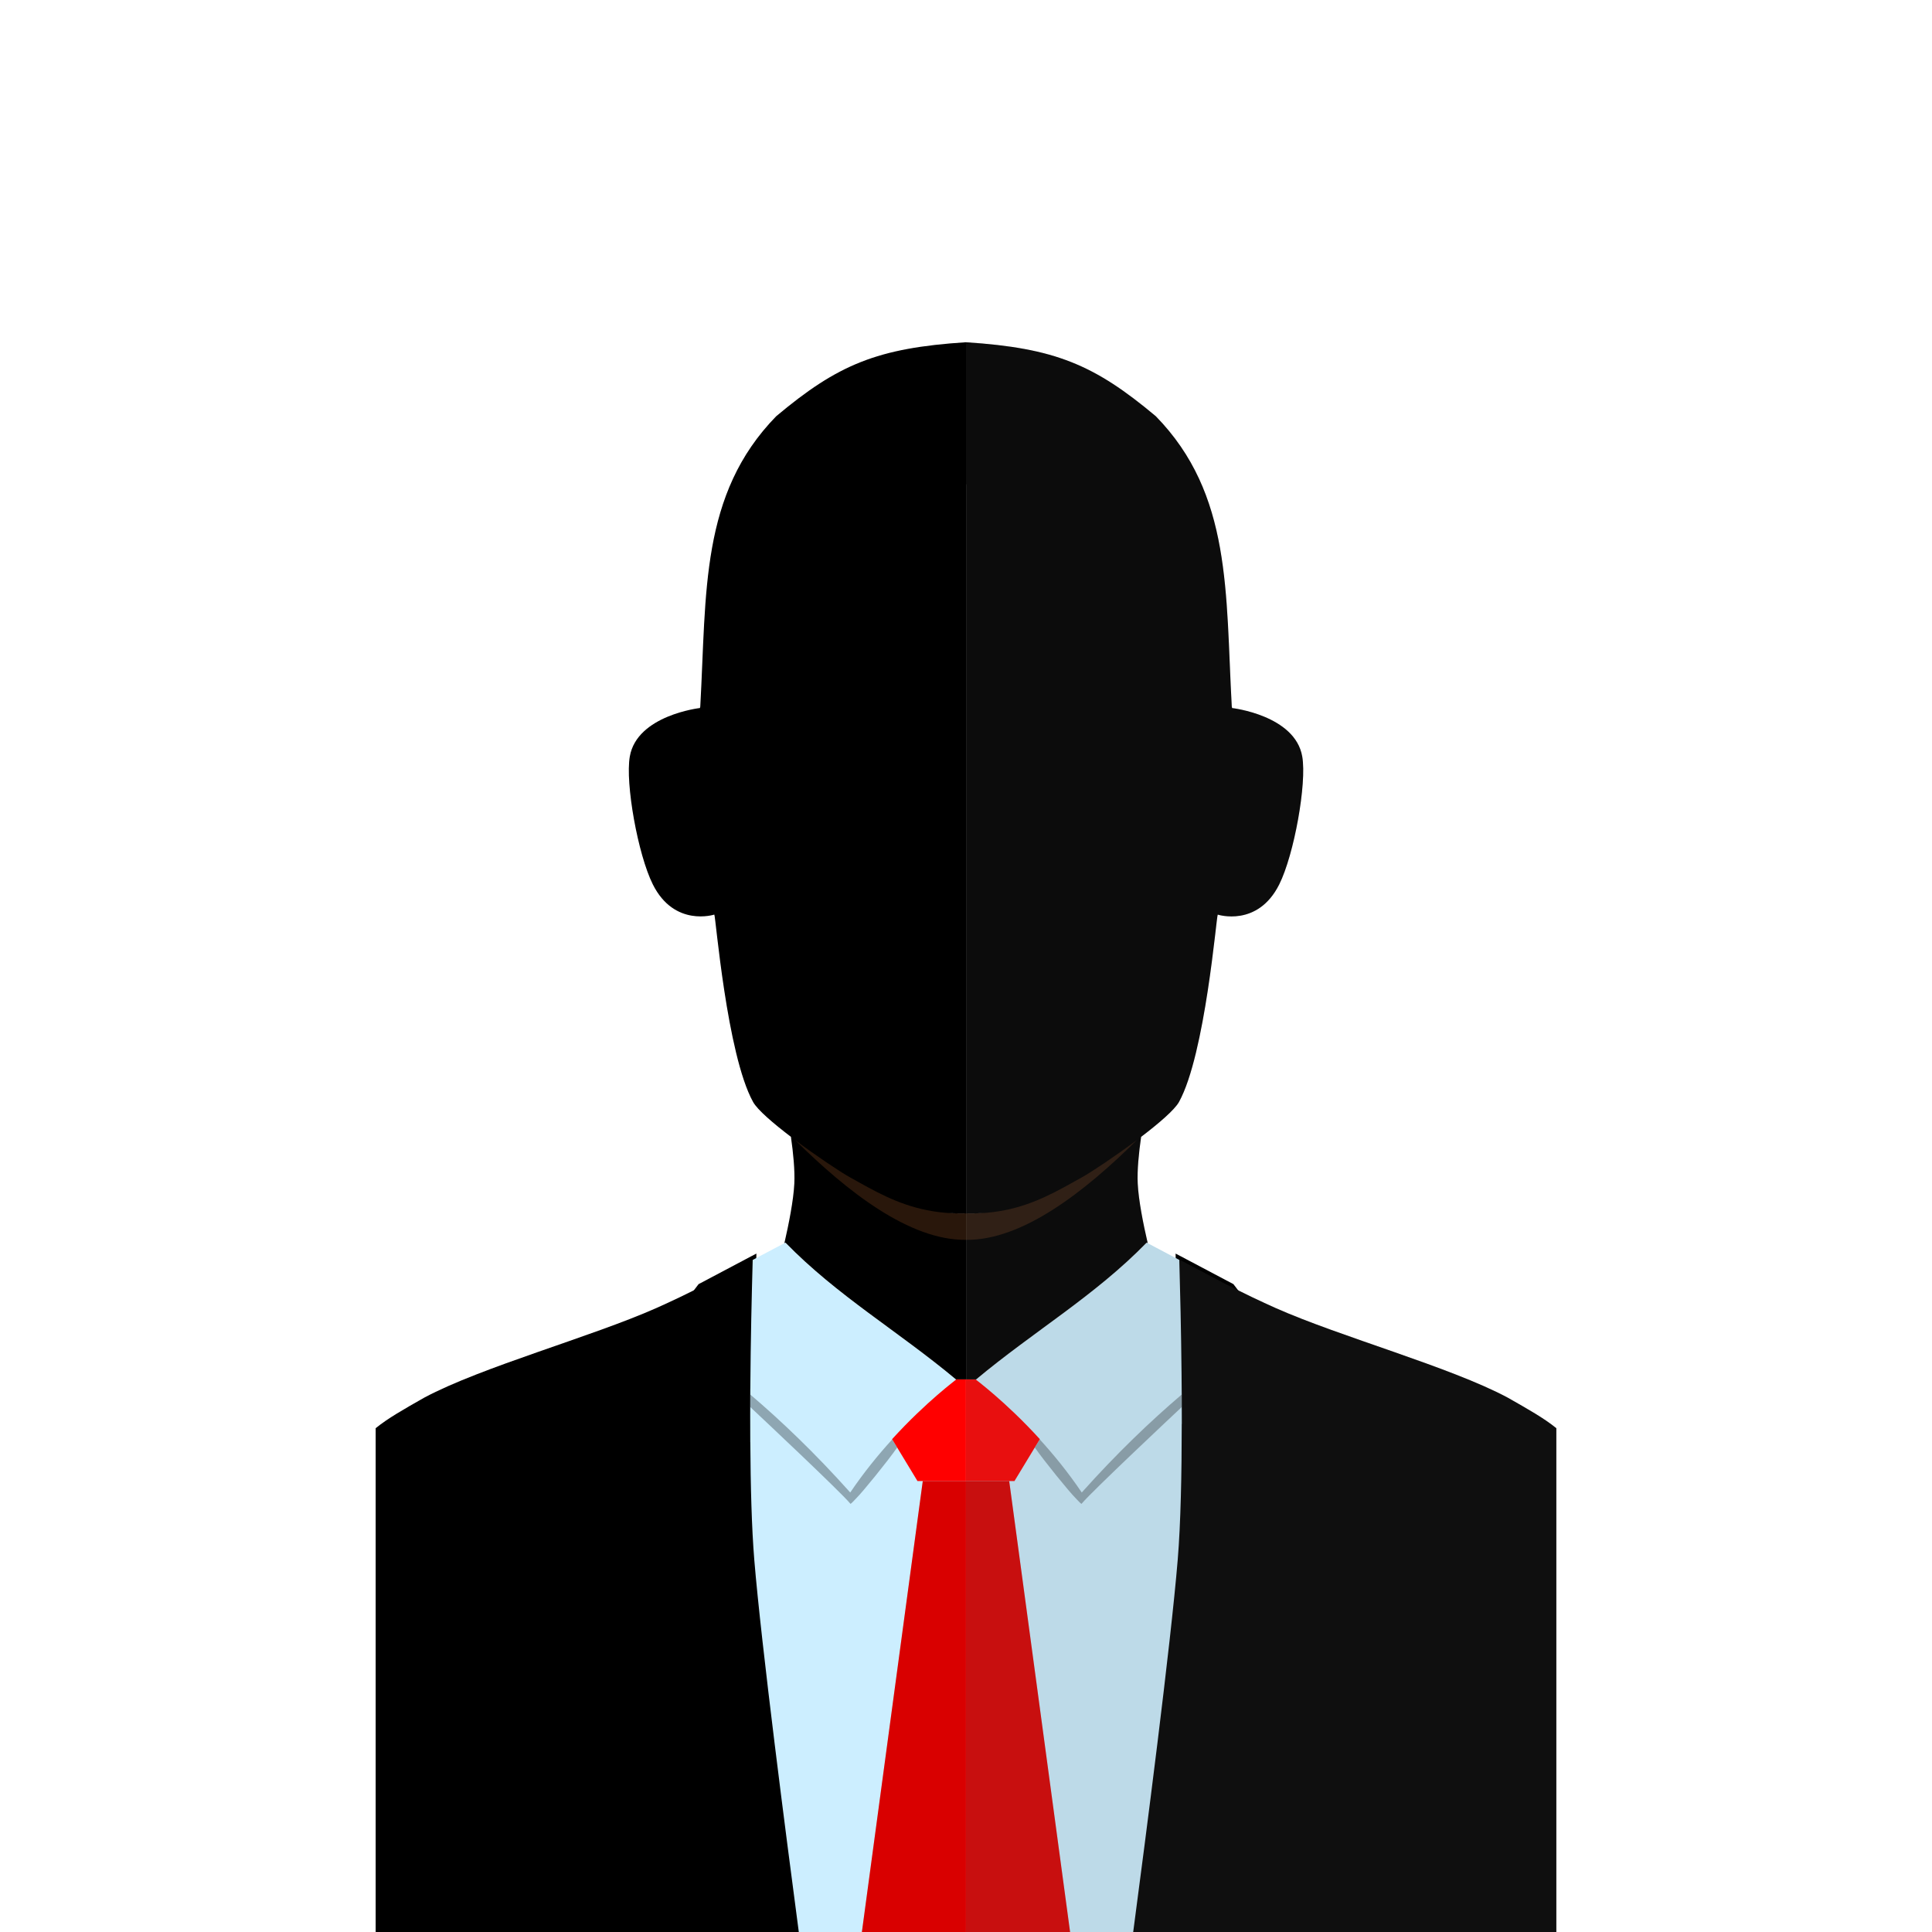
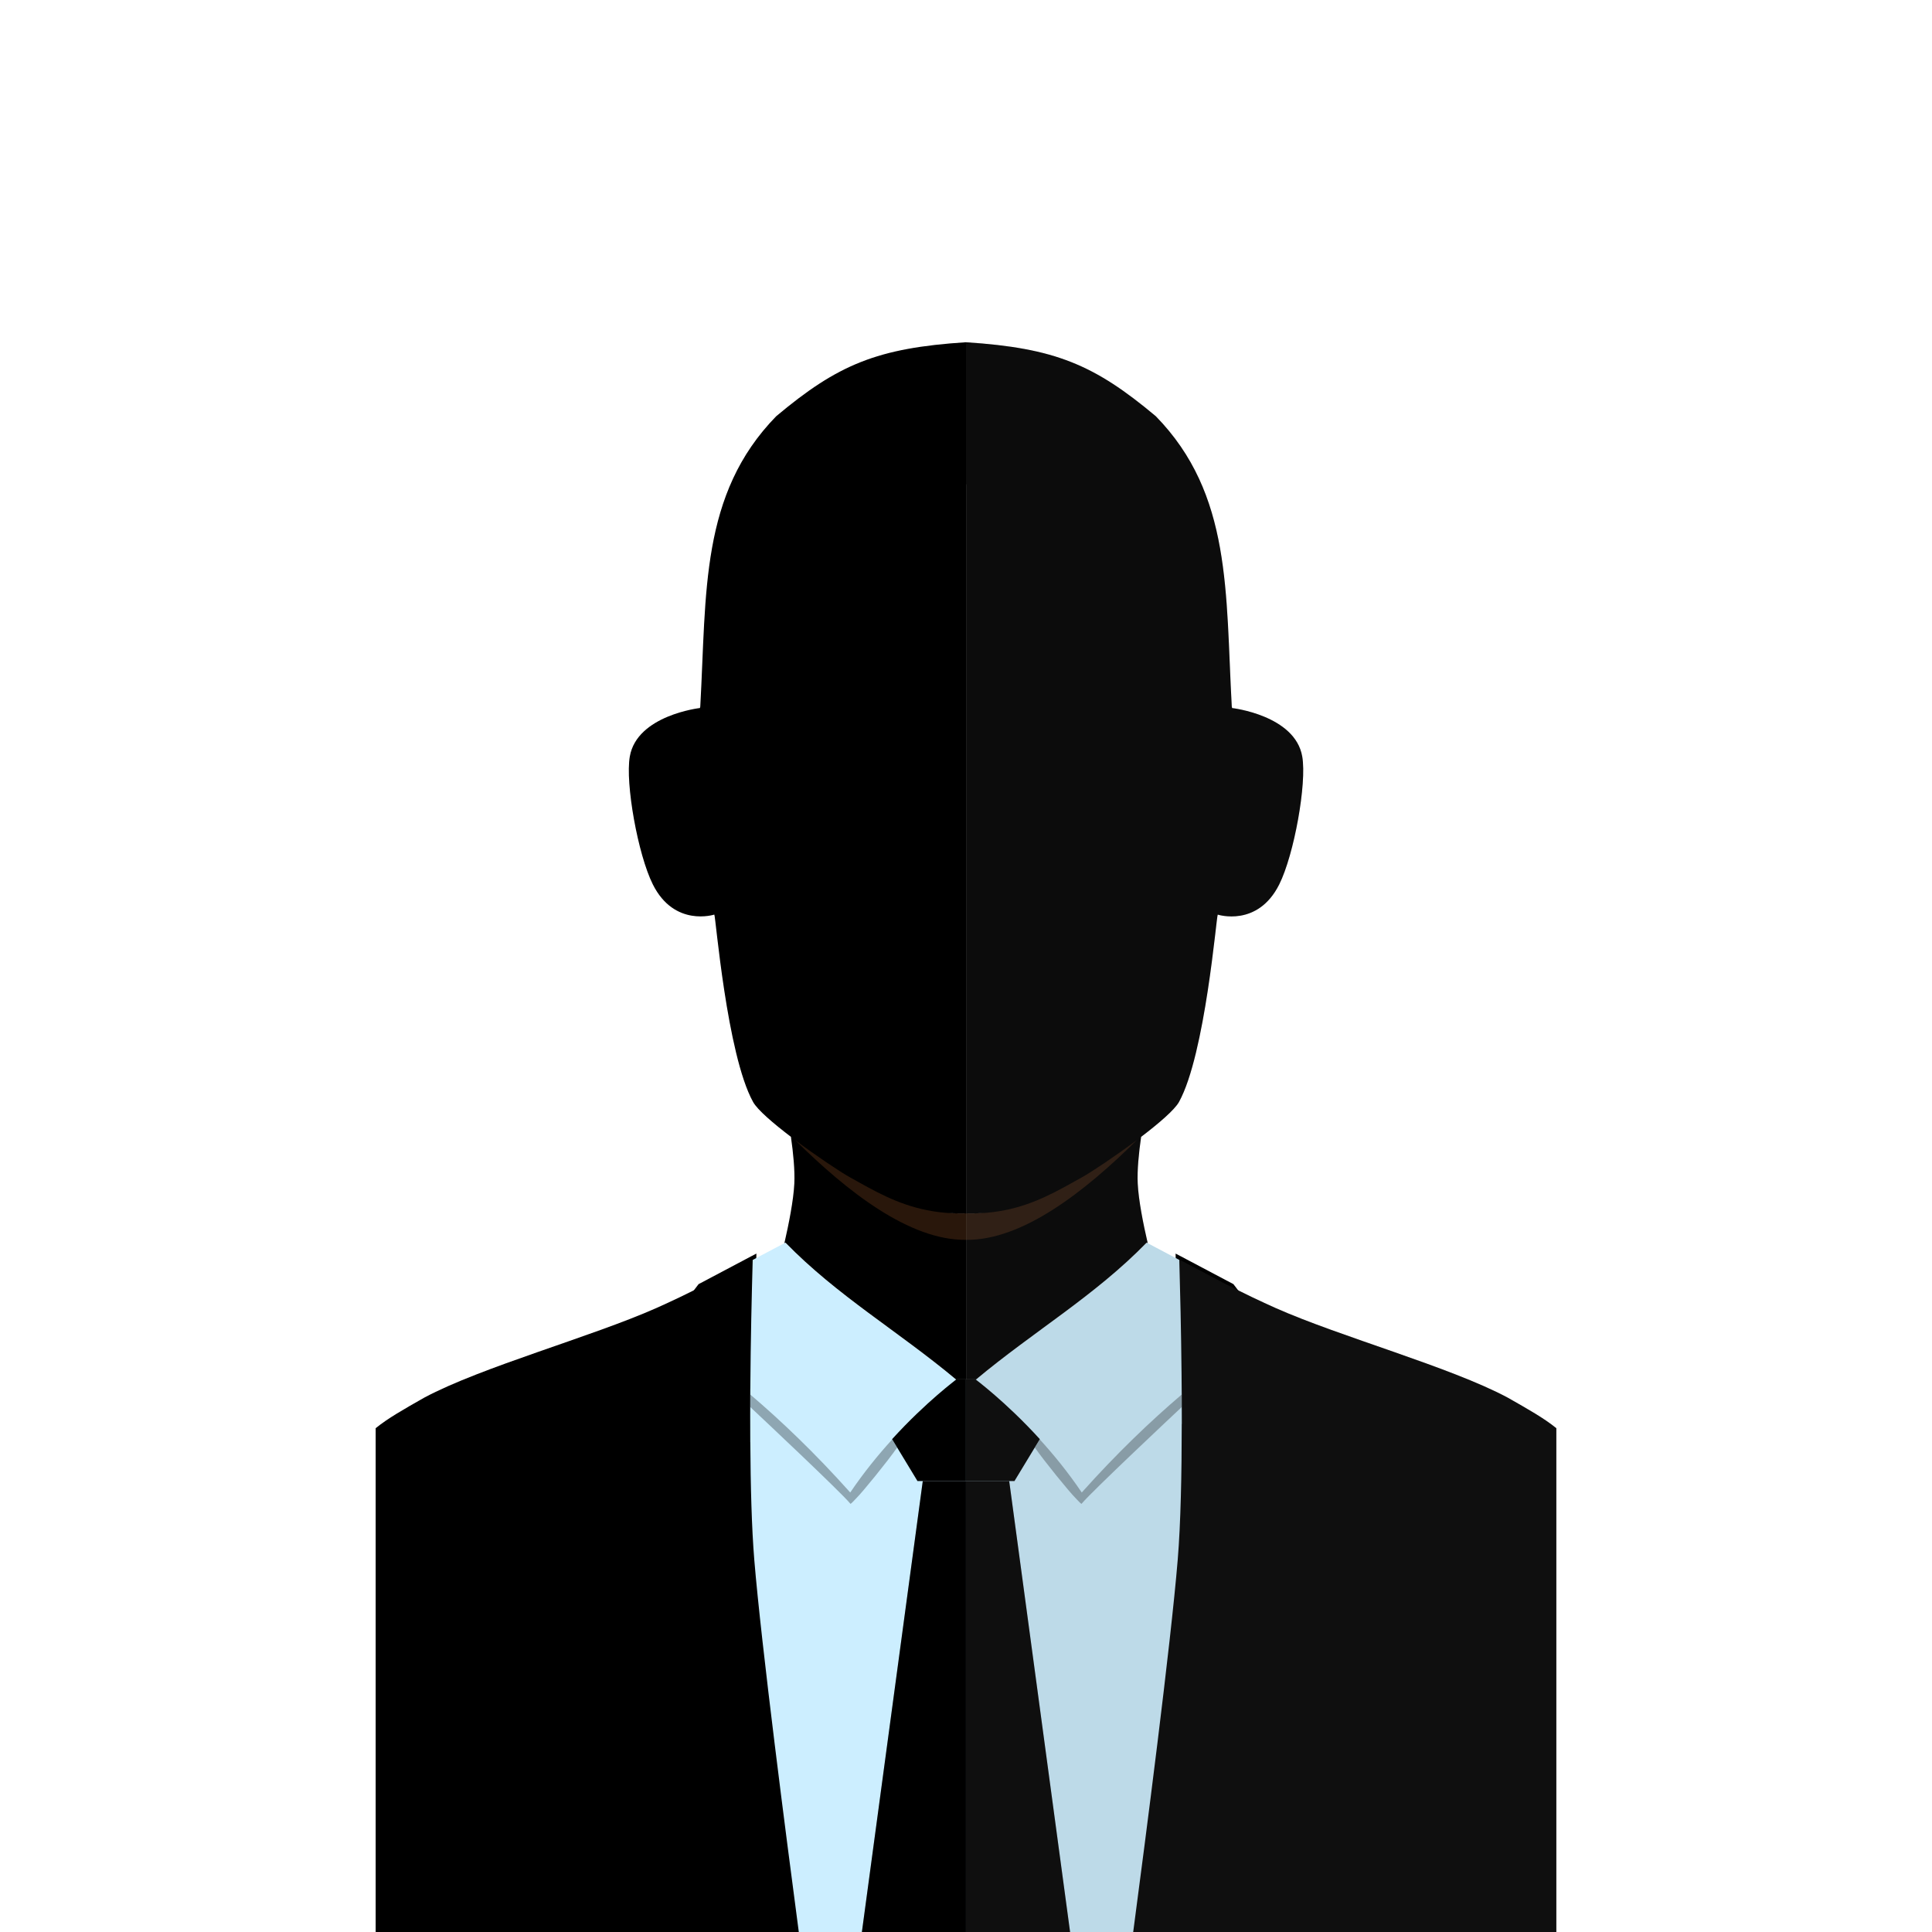
<svg xmlns="http://www.w3.org/2000/svg" height="500px" width="500px" viewBox="0 0 44 72" id="body-svg">
  <defs />
  <g id="Body" style="display: inline">
    <path id="Suit" d="M 12.275 47.871 C 11.685 48.184 10.975 48.518 10.467 48.744 C 8.058 49.815 3.955 50.94 1.816 52.083 C 1.054 52.516 0.459 52.852 0 53.225 L 0 72 L 12.173 72 C 11.822 70.262 9.874 60.867 8.009 57.051 L 9.871 55.051 L 8.515 52.895 L 12.275 47.871 z M 31.725 47.871 L 35.485 52.895 L 34.129 55.051 L 35.991 57.051 C 34.126 60.867 32.178 70.262 31.826 72 L 44 72 L 44 53.225 C 43.541 52.852 42.946 52.516 42.183 52.083 C 40.045 50.94 35.942 49.815 33.533 48.744 C 33.025 48.518 32.315 48.184 31.725 47.871 z " style="fill-rule: evenodd; fill: rgb(0, 0, 0)" />
    <path id="LapelShadow" d="M 8.362 52.896 L 7.962 53.407 L 9.32 55.347 L 7.38 57.379 C 8.412 58.533 10.529 65.793 11.739 72 L 12.173 72 C 11.822 70.263 9.874 60.868 8.009 57.052 L 9.871 55.052 L 8.362 52.896 z M 35.638 52.896 L 34.129 55.052 L 35.991 57.052 C 34.126 60.868 32.178 70.263 31.826 72 L 32.261 72 C 33.471 65.793 35.588 58.533 36.62 57.379 L 34.68 55.347 L 36.038 53.407 L 35.638 52.896 z " style="fill: rgb(0, 0, 0); fill-rule: evenodd; fill-opacity: 0.15" />
    <path id="Lapel" d="M 14.189 46.717 L 13.988 46.822 C 13.68 46.986 12.807 47.447 12.061 47.842 L 12.035 47.855 L 8.199 52.892 L 9.701 55.041 L 7.85 57.028 L 7.89 57.109 C 8.812 58.995 9.768 62.299 10.531 65.338 C 11.289 68.357 11.858 71.113 12.038 72 L 15.903 72 L 15.9 71.982 C 15.44 68.508 14.503 61.293 14.242 58.119 C 13.996 55.124 14.103 49.784 14.184 46.943 L 14.189 46.717 z M 29.811 46.717 L 29.816 46.943 C 29.897 49.784 30.004 55.124 29.758 58.119 C 29.497 61.293 28.56 68.508 28.1 71.982 L 28.097 72 L 31.963 72 C 32.143 71.113 32.711 68.357 33.469 65.338 C 34.232 62.299 35.188 58.995 36.109 57.109 L 36.149 57.028 L 34.299 55.041 L 35.801 52.892 L 31.965 47.855 L 31.94 47.842 C 31.193 47.447 30.32 46.986 30.012 46.822 L 29.811 46.717 z " style="fill-rule: evenodd; fill: rgb(0, 0, 0)" />
    <path id="Shirt" d="M 15.27 46.309 C 15.202 46.344 14.329 46.807 14.051 46.954 C 14.015 48.217 13.975 49.912 13.962 51.753 L 13.961 51.752 C 13.956 52.414 13.956 53.084 13.96 53.745 L 13.962 53.748 C 13.972 55.374 14.012 56.935 14.11 58.13 C 14.372 61.314 15.309 68.525 15.769 72 L 18.12 72 L 21.999 72 L 21.999 55.421 L 22.001 55.421 L 22.001 72 L 25.88 72 L 28.231 72 C 28.691 68.525 29.628 61.314 29.89 58.13 C 30.002 56.769 30.039 54.934 30.04 53.068 L 30.043 53.064 C 30.043 52.699 30.042 52.333 30.04 51.969 C 30.039 51.95 30.039 51.932 30.039 51.913 C 30.038 51.796 30.037 51.68 30.036 51.564 C 30.036 51.461 30.035 51.357 30.034 51.255 C 30.034 51.23 30.034 51.205 30.033 51.18 L 30.033 51.18 C 30.017 49.562 29.981 48.085 29.949 46.954 C 29.671 46.807 28.798 46.344 28.73 46.309 C 26.791 48.299 24.539 49.6 22.369 51.412 C 22.369 51.412 22.362 51.407 22.362 51.407 L 22.001 51.407 L 22.001 51.674 L 21.999 51.674 L 21.999 51.407 L 21.637 51.407 C 21.638 51.407 21.631 51.412 21.631 51.412 C 19.461 49.6 17.209 48.299 15.27 46.309 z M 14.838 52.743 C 14.988 52.879 15.139 53.018 15.292 53.162 C 15.445 53.306 15.599 53.453 15.755 53.605 C 15.911 53.757 16.068 53.912 16.227 54.072 C 16.385 54.231 16.545 54.395 16.706 54.563 C 16.867 54.73 17.029 54.902 17.193 55.079 C 17.356 55.255 17.52 55.436 17.686 55.621 C 17.52 55.436 17.356 55.255 17.193 55.079 C 17.029 54.902 16.867 54.73 16.706 54.563 C 16.545 54.395 16.385 54.231 16.227 54.072 C 16.068 53.912 15.911 53.757 15.755 53.605 C 15.599 53.453 15.445 53.306 15.292 53.162 C 15.139 53.018 14.988 52.879 14.838 52.743 z M 29.162 52.743 C 29.012 52.879 28.861 53.018 28.708 53.162 C 28.555 53.306 28.401 53.453 28.245 53.605 C 28.089 53.757 27.931 53.912 27.773 54.072 C 27.614 54.231 27.455 54.395 27.294 54.563 C 27.133 54.73 26.97 54.902 26.807 55.079 C 26.644 55.255 26.48 55.436 26.314 55.621 C 26.254 55.532 26.193 55.444 26.132 55.358 C 26.193 55.444 26.254 55.532 26.314 55.621 C 26.48 55.436 26.644 55.255 26.807 55.079 C 26.97 54.902 27.133 54.73 27.294 54.563 C 27.455 54.395 27.614 54.231 27.773 54.072 C 27.931 53.912 28.089 53.757 28.245 53.605 C 28.401 53.453 28.555 53.306 28.708 53.162 C 28.861 53.018 29.012 52.879 29.162 52.743 z M 19.252 53.641 C 19.123 53.783 18.991 53.931 18.86 54.085 C 18.794 54.162 18.728 54.24 18.662 54.32 C 18.596 54.4 18.53 54.481 18.465 54.564 C 18.407 54.636 18.35 54.709 18.293 54.783 C 18.35 54.709 18.407 54.636 18.465 54.564 C 18.53 54.482 18.596 54.4 18.662 54.32 C 18.728 54.241 18.794 54.162 18.86 54.085 C 18.992 53.931 19.123 53.783 19.252 53.641 z M 25.394 54.389 C 25.431 54.434 25.467 54.479 25.503 54.524 C 25.467 54.479 25.431 54.434 25.394 54.389 z M 25.575 54.613 C 25.613 54.661 25.65 54.71 25.688 54.758 C 25.651 54.71 25.613 54.661 25.575 54.613 z M 18.24 54.852 C 18.197 54.907 18.155 54.964 18.113 55.02 C 18.155 54.964 18.197 54.908 18.24 54.852 z M 25.769 54.863 C 25.814 54.923 25.859 54.983 25.904 55.043 C 25.859 54.983 25.814 54.923 25.769 54.863 z M 25.935 55.084 C 25.988 55.157 26.042 55.231 26.095 55.305 C 26.042 55.231 25.988 55.157 25.935 55.084 z M 18.056 55.097 C 18.011 55.158 17.966 55.221 17.921 55.283 C 17.966 55.221 18.011 55.158 18.056 55.097 z " style="fill-rule: evenodd; fill: rgb(204, 238, 255)" />
    <path id="CollarShadow" d="M 30.032 51.18 C 30.034 51.424 30.037 51.664 30.039 51.913 C 30.037 51.668 30.036 51.422 30.033 51.18 L 30.032 51.18 z M 21.999 51.674 L 21.999 55.195 L 21.999 55.421 L 22.001 55.421 L 22.001 55.195 L 22.001 51.674 L 21.999 51.674 z M 13.961 51.752 C 13.956 52.414 13.956 53.084 13.96 53.745 L 13.962 53.748 C 13.96 53.313 13.959 52.874 13.96 52.436 C 14.382 52.831 17.292 55.566 17.678 56.024 L 17.697 56.046 C 17.757 56.006 17.82 55.927 17.916 55.831 C 18.159 55.588 19.068 54.471 19.436 53.945 L 20.193 55.195 L 19.252 53.641 C 18.734 54.209 18.191 54.873 17.686 55.621 C 16.363 54.141 15.103 52.943 13.96 51.969 C 13.961 51.895 13.962 51.826 13.962 51.753 L 13.961 51.752 z M 30.04 51.969 C 28.897 52.943 27.637 54.141 26.314 55.621 C 25.807 54.871 25.265 54.208 24.748 53.641 L 24.564 53.945 C 24.932 54.471 25.841 55.588 26.084 55.831 C 26.18 55.927 26.243 56.006 26.303 56.046 L 26.322 56.024 C 26.708 55.566 29.618 52.831 30.04 52.436 C 30.04 52.646 30.04 52.857 30.04 53.068 L 30.043 53.064 C 30.043 52.699 30.042 52.333 30.04 51.969 z " style="fill: rgb(0, 0, 0); fill-rule: evenodd; fill-opacity: 0.304" />
    <g id="TieGroup" style="display: inline">
-       <path fill="#ff0000" id="Tie" d="M 20.389,55.195 18.12,72 h 3.879 V 55.195 Z m 1.611,0 V 72 h 3.879 L 23.61,55.195 Z" style="fill-rule: evenodd" />
-       <path fill="#ff0000" id="TieKnot" d="m 21.637,51.407 c 0.023,-0.007 -1.103,0.811 -2.391,2.226 l 0.946,1.562 h 1.806 v -3.788 z m 0.363,0 v 3.788 h 1.806 l 0.946,-1.562 c -1.288,-1.415 -2.413,-2.233 -2.391,-2.226 z" style="fill-rule: evenodd" />
+       <path id="Tie" d="M 20.389,55.195 18.12,72 h 3.879 V 55.195 Z m 1.611,0 V 72 h 3.879 L 23.61,55.195 Z" style="fill-rule: evenodd" />
+       <path id="TieKnot" d="m 21.637,51.407 c 0.023,-0.007 -1.103,0.811 -2.391,2.226 l 0.946,1.562 h 1.806 v -3.788 z m 0.363,0 v 3.788 h 1.806 l 0.946,-1.562 c -1.288,-1.415 -2.413,-2.233 -2.391,-2.226 z" style="fill-rule: evenodd" />
      <path id="TieTint" d="M 20.389,55.195 18.12,72 h 3.879 V 55.195 Z m 1.611,0 V 72 h 3.879 L 23.61,55.195 Z" style="fill: rgb(0, 0, 0); fill-opacity: 0.15; fill-rule: evenodd" />
    </g>
    <g id="BowtieGroup" style="display: none">
-       <path fill="#ff0000" d="m 15.995,50.022 c -0.056,6.37e-4 -0.101,0.006 -0.136,0.015 -0.968,0.265 -0.773,2.923 -0.699,3.83 0.074,0.907 0.552,3.091 0.846,3.427 0.294,0.336 3.127,-1.042 3.826,-1.68 0.319,-0.292 0.653,-0.66 0.922,-0.975 3.6e-4,3.26e-4 7.05e-4,7.4e-4 0.001,10e-4 0.058,0.053 0.315,0.286 0.513,0.335 0.085,0.021 0.357,0.034 0.732,0.04 0.375,-0.006 0.647,-0.018 0.732,-0.04 0.198,-0.05 0.455,-0.283 0.513,-0.335 3.28e-4,-2.93e-4 6.73e-4,-7.07e-4 0.001,-10e-4 0.269,0.315 0.603,0.683 0.922,0.975 0.699,0.638 3.531,2.016 3.826,1.68 0.294,-0.336 0.773,-2.52 0.846,-3.427 0.074,-0.907 0.268,-3.565 -0.699,-3.83 -0.034,-0.009 -0.079,-0.015 -0.136,-0.015 -0.499,-0.006 -1.883,0.379 -4.589,1.935 -0.375,-0.302 -0.782,-0.596 -1.416,-0.596 -0.634,0 -1.041,0.294 -1.416,0.596 -2.706,-1.556 -4.09,-1.94 -4.589,-1.935 z" id="Bowtie" style="fill-rule: evenodd" />
+       <path d="m 15.995,50.022 c -0.056,6.37e-4 -0.101,0.006 -0.136,0.015 -0.968,0.265 -0.773,2.923 -0.699,3.83 0.074,0.907 0.552,3.091 0.846,3.427 0.294,0.336 3.127,-1.042 3.826,-1.68 0.319,-0.292 0.653,-0.66 0.922,-0.975 3.6e-4,3.26e-4 7.05e-4,7.4e-4 0.001,10e-4 0.058,0.053 0.315,0.286 0.513,0.335 0.085,0.021 0.357,0.034 0.732,0.04 0.375,-0.006 0.647,-0.018 0.732,-0.04 0.198,-0.05 0.455,-0.283 0.513,-0.335 3.28e-4,-2.93e-4 6.73e-4,-7.07e-4 0.001,-10e-4 0.269,0.315 0.603,0.683 0.922,0.975 0.699,0.638 3.531,2.016 3.826,1.68 0.294,-0.336 0.773,-2.52 0.846,-3.427 0.074,-0.907 0.268,-3.565 -0.699,-3.83 -0.034,-0.009 -0.079,-0.015 -0.136,-0.015 -0.499,-0.006 -1.883,0.379 -4.589,1.935 -0.375,-0.302 -0.782,-0.596 -1.416,-0.596 -0.634,0 -1.041,0.294 -1.416,0.596 -2.706,-1.556 -4.09,-1.94 -4.589,-1.935 z" id="Bowtie" style="fill-rule: evenodd" />
      <path d="m 20.579,51.961 c -0.336,0.269 -0.285,1.579 -0.151,2.049 0.068,0.239 0.16,0.48 0.327,0.631 0.058,0.053 0.315,0.286 0.513,0.335 0.085,0.021 0.357,0.034 0.732,0.04 0.375,-0.006 0.647,-0.018 0.732,-0.04 0.198,-0.05 0.455,-0.283 0.513,-0.335 0.167,-0.151 0.259,-0.392 0.327,-0.631 0.134,-0.47 0.185,-1.781 -0.151,-2.049 -0.377,-0.303 -0.784,-0.6 -1.421,-0.6 -0.637,0 -1.044,0.296 -1.421,0.6 z m -3.483,1.139 c -0.09,0.002 -0.145,0.029 -0.162,0.096 -0.46,1.789 1.983,0.496 2.755,0.647 0.178,0.035 0.365,0.049 0.548,0.05 -0.041,-0.212 -0.092,-0.309 -0.095,-0.592 -1.598,0.261 -2.656,-0.209 -3.046,-0.202 z m 9.785,0 c -0.408,0.01 -1.456,0.458 -3.023,0.202 -0.003,0.282 -0.054,0.38 -0.095,0.592 0.183,-0.002 0.371,-0.015 0.548,-0.05 0.773,-0.151 3.215,1.142 2.755,-0.647 -0.019,-0.073 -0.082,-0.099 -0.186,-0.096 z" id="BowtieShadow" style="fill: rgb(0, 0, 0); fill-opacity: 0.13; fill-rule: evenodd" />
    </g>
    <path id="Head" d="m 22,12.754 c -3.311,0.214 -4.781,0.835 -7.072,2.757 -2.841,2.911 -2.594,6.565 -2.831,10.823 -10e-4,0.004 -0.013,0.052 -0.013,0.052 0,0 -2.345,0.267 -2.613,1.807 -0.174,0.998 0.301,3.652 0.858,4.766 0.804,1.607 2.291,1.125 2.291,1.125 0.048,0.028 0.463,5.204 1.444,6.981 0.161,0.293 0.749,0.797 1.412,1.302 0.086,0.602 0.15,1.25 0.126,1.741 -0.031,0.626 -0.206,1.506 -0.37,2.221 0.004,-0.002 0.037,-0.02 0.039,-0.021 1.94,1.99 4.191,3.291 6.362,5.104 0.004,-0.004 0.007,-0.006 0.006,-0.006 h 0.362 v -6.188 c -0.118,0.003 -0.232,0.003 -0.345,5.17e-4 0.112,0.003 0.227,0.003 0.345,-5.17e-4 v -27.168 c 3.6e-4,-2e-5 7.14e-4,2.2e-5 10e-4,0 3.2e-4,2.2e-5 6.73e-4,-2e-5 0.001,0 v 27.168 c 0.118,0.003 0.232,0.003 0.345,5.17e-4 -0.112,0.003 -0.227,0.003 -0.345,-5.17e-4 v 6.188 h 0.362 c -0.001,-3e-4 0.001,0.002 0.006,0.006 2.171,-1.812 4.422,-3.113 6.362,-5.104 0.002,0.001 0.035,0.019 0.039,0.021 C 28.606,45.615 28.431,44.735 28.4,44.109 c -0.025,-0.492 0.04,-1.139 0.126,-1.741 0.662,-0.504 1.25,-1.009 1.412,-1.302 0.981,-1.778 1.396,-6.953 1.444,-6.981 0,0 1.487,0.482 2.291,-1.125 0.557,-1.114 1.032,-3.768 0.858,-4.766 -0.268,-1.54 -2.613,-1.807 -2.613,-1.807 0,0 -0.012,-0.047 -0.013,-0.052 -0.237,-4.258 0.01,-7.912 -2.831,-10.823 -2.292,-1.922 -3.761,-2.543 -7.072,-2.757 z m -6.464,29.66 c 0.069,0.052 0.139,0.105 0.209,0.157 -0.07,-0.052 -0.14,-0.104 -0.209,-0.157 z m 0.265,0.198 c 0.167,0.123 0.334,0.242 0.498,0.358 -0.164,-0.116 -0.331,-0.235 -0.498,-0.358 z m 12.397,0 c -0.171,0.126 -0.341,0.248 -0.508,0.366 0.167,-0.118 0.338,-0.24 0.508,-0.366 z m -0.585,0.42 c -0.155,0.108 -0.303,0.21 -0.443,0.305 0.141,-0.095 0.289,-0.196 0.443,-0.305 z m -11.213,0.01 c 0.156,0.109 0.307,0.213 0.449,0.308 -0.142,-0.096 -0.292,-0.198 -0.449,-0.308 z m 0.535,0.366 c 0.147,0.098 0.285,0.188 0.402,0.262 -0.117,-0.074 -0.253,-0.163 -0.402,-0.262 z m 10.112,0.011 c -0.146,0.097 -0.278,0.183 -0.394,0.256 0.113,-0.072 0.251,-0.161 0.394,-0.256 z m -9.654,0.286 c 0.046,0.029 0.092,0.058 0.131,0.081 0.053,0.032 0.098,0.059 0.136,0.08 -0.038,-0.021 -0.084,-0.048 -0.136,-0.08 -0.039,-0.023 -0.086,-0.053 -0.131,-0.081 z m 9.076,0.084 c -0.05,0.03 -0.095,0.056 -0.131,0.076 0.036,-0.02 0.081,-0.046 0.131,-0.076 z M 18.13,44.126 c 0.128,0.071 0.258,0.141 0.389,0.21 -0.131,-0.069 -0.26,-0.139 -0.389,-0.21 z m 7.74,0 c -0.128,0.071 -0.257,0.141 -0.389,0.21 0.131,-0.069 0.261,-0.139 0.389,-0.21 z m -4.775,1.056 c 0.042,0.004 0.084,0.009 0.127,0.013 -0.043,-0.004 -0.085,-0.008 -0.127,-0.013 z m 1.81,0 c -0.042,0.005 -0.084,0.009 -0.127,0.013 0.043,-0.004 0.085,-0.008 0.127,-0.013 z m -1.572,0.022 c 0.097,0.007 0.196,0.012 0.298,0.015 -0.052,-0.001 -0.103,-0.003 -0.154,-0.006 -0.003,-1.57e-4 -0.006,-3.56e-4 -0.009,-5.17e-4 -0.045,-0.002 -0.09,-0.005 -0.134,-0.009 z m 1.334,0 c -0.044,0.003 -0.089,0.006 -0.134,0.009 -0.003,1.61e-4 -0.006,3.6e-4 -0.009,5.17e-4 -0.05,0.003 -0.101,0.004 -0.153,0.006 0.101,-0.003 0.199,-0.008 0.296,-0.015 z" style="fill-rule: evenodd" />
    <path id="NeckShadow" d="m 15.625,42.48 c 1.954,1.935 4.277,3.751 6.375,3.725 2.099,0.026 4.422,-1.79 6.375,-3.725 -0.818,0.613 -1.706,1.201 -2.032,1.382 -0.001,7e-4 -0.003,0.002 -0.004,0.003 h -5.17e-4 c -0.175,0.097 -0.35,0.196 -0.528,0.294 -0.059,0.033 -0.119,0.065 -0.178,0.097 -0.866,0.468 -1.805,0.892 -3.1,0.957 -3.2e-4,1.8e-5 -6.93e-4,-1.7e-5 -0.001,0 -10e-4,4.3e-5 -0.002,-4.2e-5 -0.003,0 -0.002,1.28e-4 -0.005,4.04e-4 -0.007,5.17e-4 -0.048,0.002 -0.097,0.004 -0.146,0.006 -0.018,4.6e-4 -0.037,6.82e-4 -0.055,10e-4 -0.031,5.63e-4 -0.063,8.64e-4 -0.095,0.001 -0.027,1.52e-4 -0.054,1.52e-4 -0.081,0 -0.048,-3e-4 -0.097,-7.67e-4 -0.146,-0.002 h -5.16e-4 -5.17e-4 c -0.049,0.001 -0.098,0.002 -0.146,0.002 -0.027,1.52e-4 -0.054,1.52e-4 -0.081,0 -0.032,-1.69e-4 -0.063,-4.7e-4 -0.095,-0.001 -0.018,-3.52e-4 -0.037,-5.74e-4 -0.055,-10e-4 -0.049,-0.001 -0.098,-0.003 -0.146,-0.006 -0.002,-1.13e-4 -0.005,-3.89e-4 -0.007,-5.17e-4 -8.5e-4,-4.2e-5 -0.002,4.3e-5 -0.003,0 -3.4e-4,-1.7e-5 -7.13e-4,1.8e-5 -0.001,0 -1.295,-0.065 -2.234,-0.489 -3.1,-0.957 -0.06,-0.032 -0.119,-0.065 -0.178,-0.097 -0.177,-0.098 -0.352,-0.197 -0.528,-0.294 h -5.17e-4 c -9.99e-4,-6.7e-4 -0.003,-0.002 -0.004,-0.003 -0.326,-0.181 -1.214,-0.77 -2.032,-1.382 z" style="fill: rgb(160, 90, 44); fill-opacity: 0.261; fill-rule: evenodd" />
    <path d="m 28.729,46.309 c 0.068,0.036 0.941,0.498 1.219,0.645 0.005,0.186 0.011,0.402 0.016,0.606 -0.005,-0.208 -0.011,-0.433 -0.016,-0.621 0.285,0.151 1.08,0.571 1.784,0.944 l -0.008,-0.011 c 0.59,0.312 1.3,0.646 1.808,0.872 2.409,1.071 6.512,2.197 8.651,3.339 0.762,0.433 1.357,0.77 1.816,1.142 V 72 H 32.26 v 5.16e-4 H 31.826 28.23 V 72 H 25.879 22 v -16.805 -3.788 h 0.362 c -0.001,-3.39e-4 0.001,0.002 0.006,0.006 2.171,-1.812 4.422,-3.113 6.362,-5.104 z" id="RightTint" style="fill: rgb(102, 102, 102); fill-opacity: 0.15; fill-rule: evenodd" />
    <path d="m 22,12.754 v 5.297 c 3.6e-4,2e-5 7.06e-4,-2.1e-5 10e-4,0 v 27.168 h -5.17e-4 -5.16e-4 v 0.986 c 2.76e-4,4e-6 7.23e-4,-5e-6 0.001,0 v 5.202 h 0.362 c -0.001,-3e-4 0.001,0.002 0.006,0.006 2.171,-1.812 4.422,-3.113 6.362,-5.104 0.002,0.001 0.035,0.019 0.039,0.021 -0.164,-0.715 -0.339,-1.594 -0.37,-2.221 -0.025,-0.492 0.04,-1.139 0.126,-1.741 0.662,-0.504 1.25,-1.009 1.412,-1.302 0.981,-1.778 1.396,-6.953 1.444,-6.981 0,0 1.487,0.482 2.291,-1.125 0.557,-1.114 1.032,-3.768 0.858,-4.766 C 34.263,26.653 31.917,26.386 31.917,26.386 c 0,0 -0.012,-0.047 -0.013,-0.051 -0.237,-4.258 0.01,-7.913 -2.831,-10.824 -2.292,-1.922 -3.761,-2.543 -7.072,-2.757 z" id="HeadTint" style="         fill: rgb(102, 102, 102);         fill-opacity: 0.123;         fill-rule: evenodd;       " />
  </g>
</svg>
